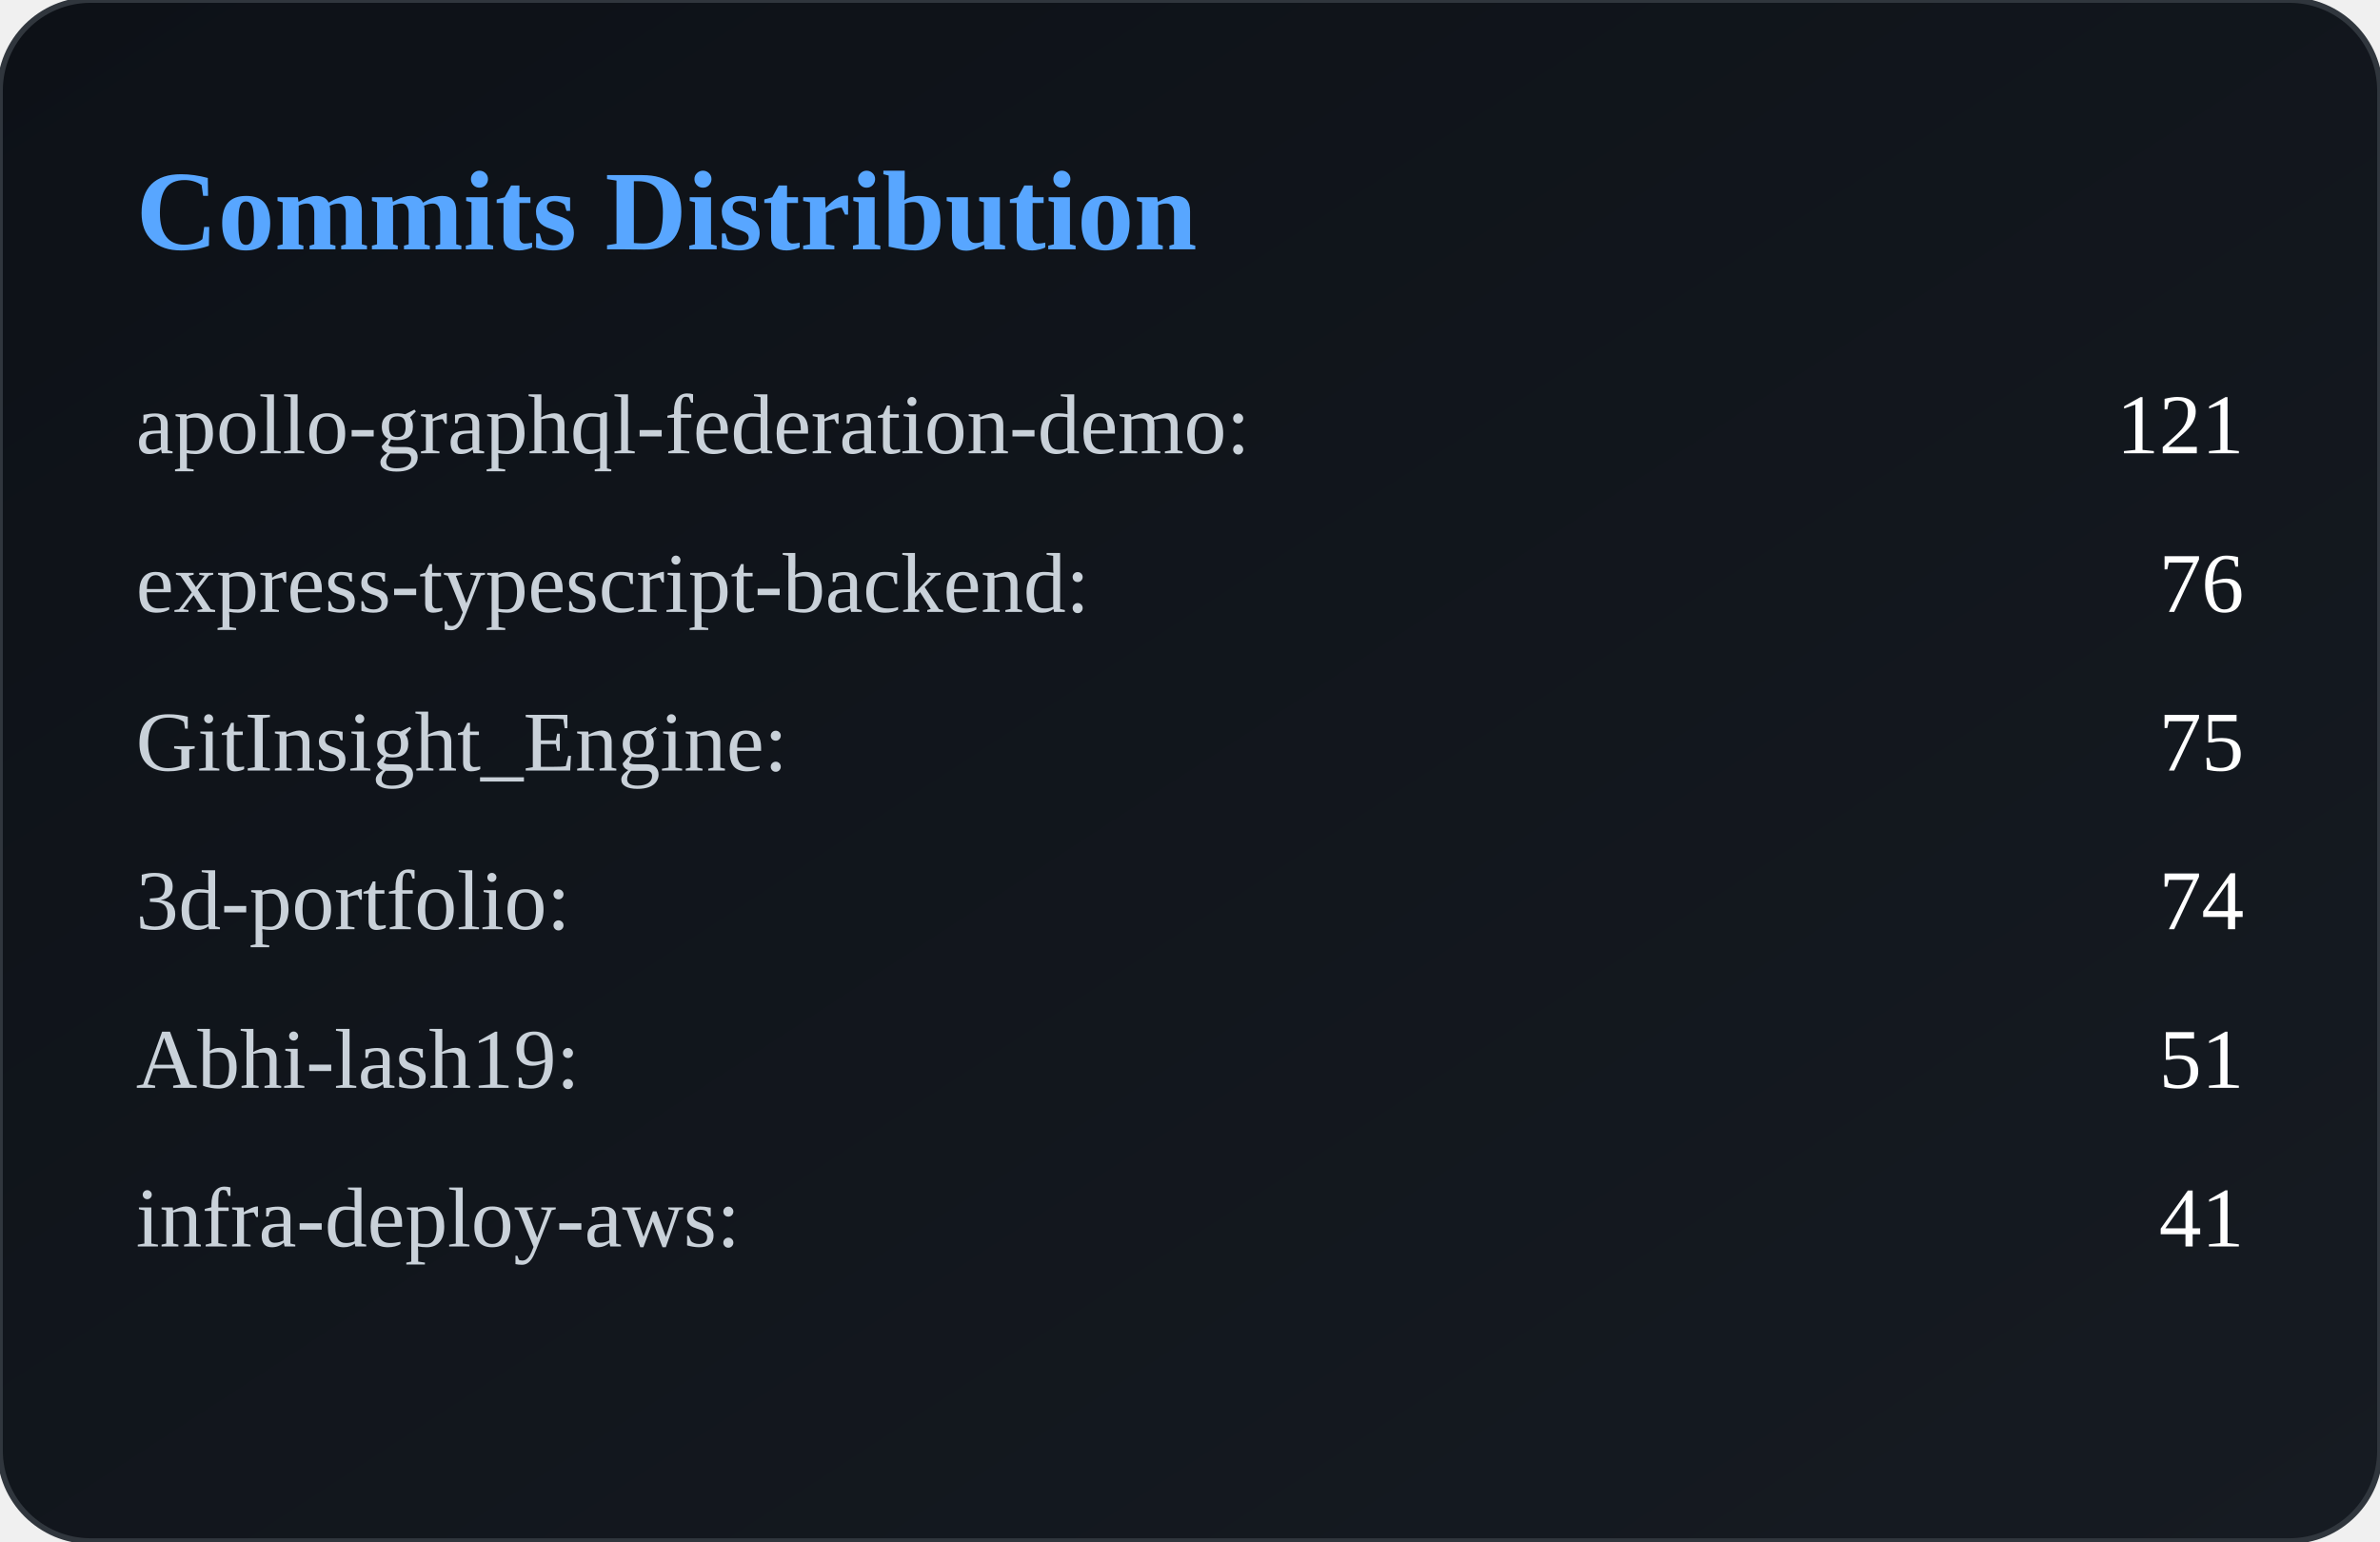
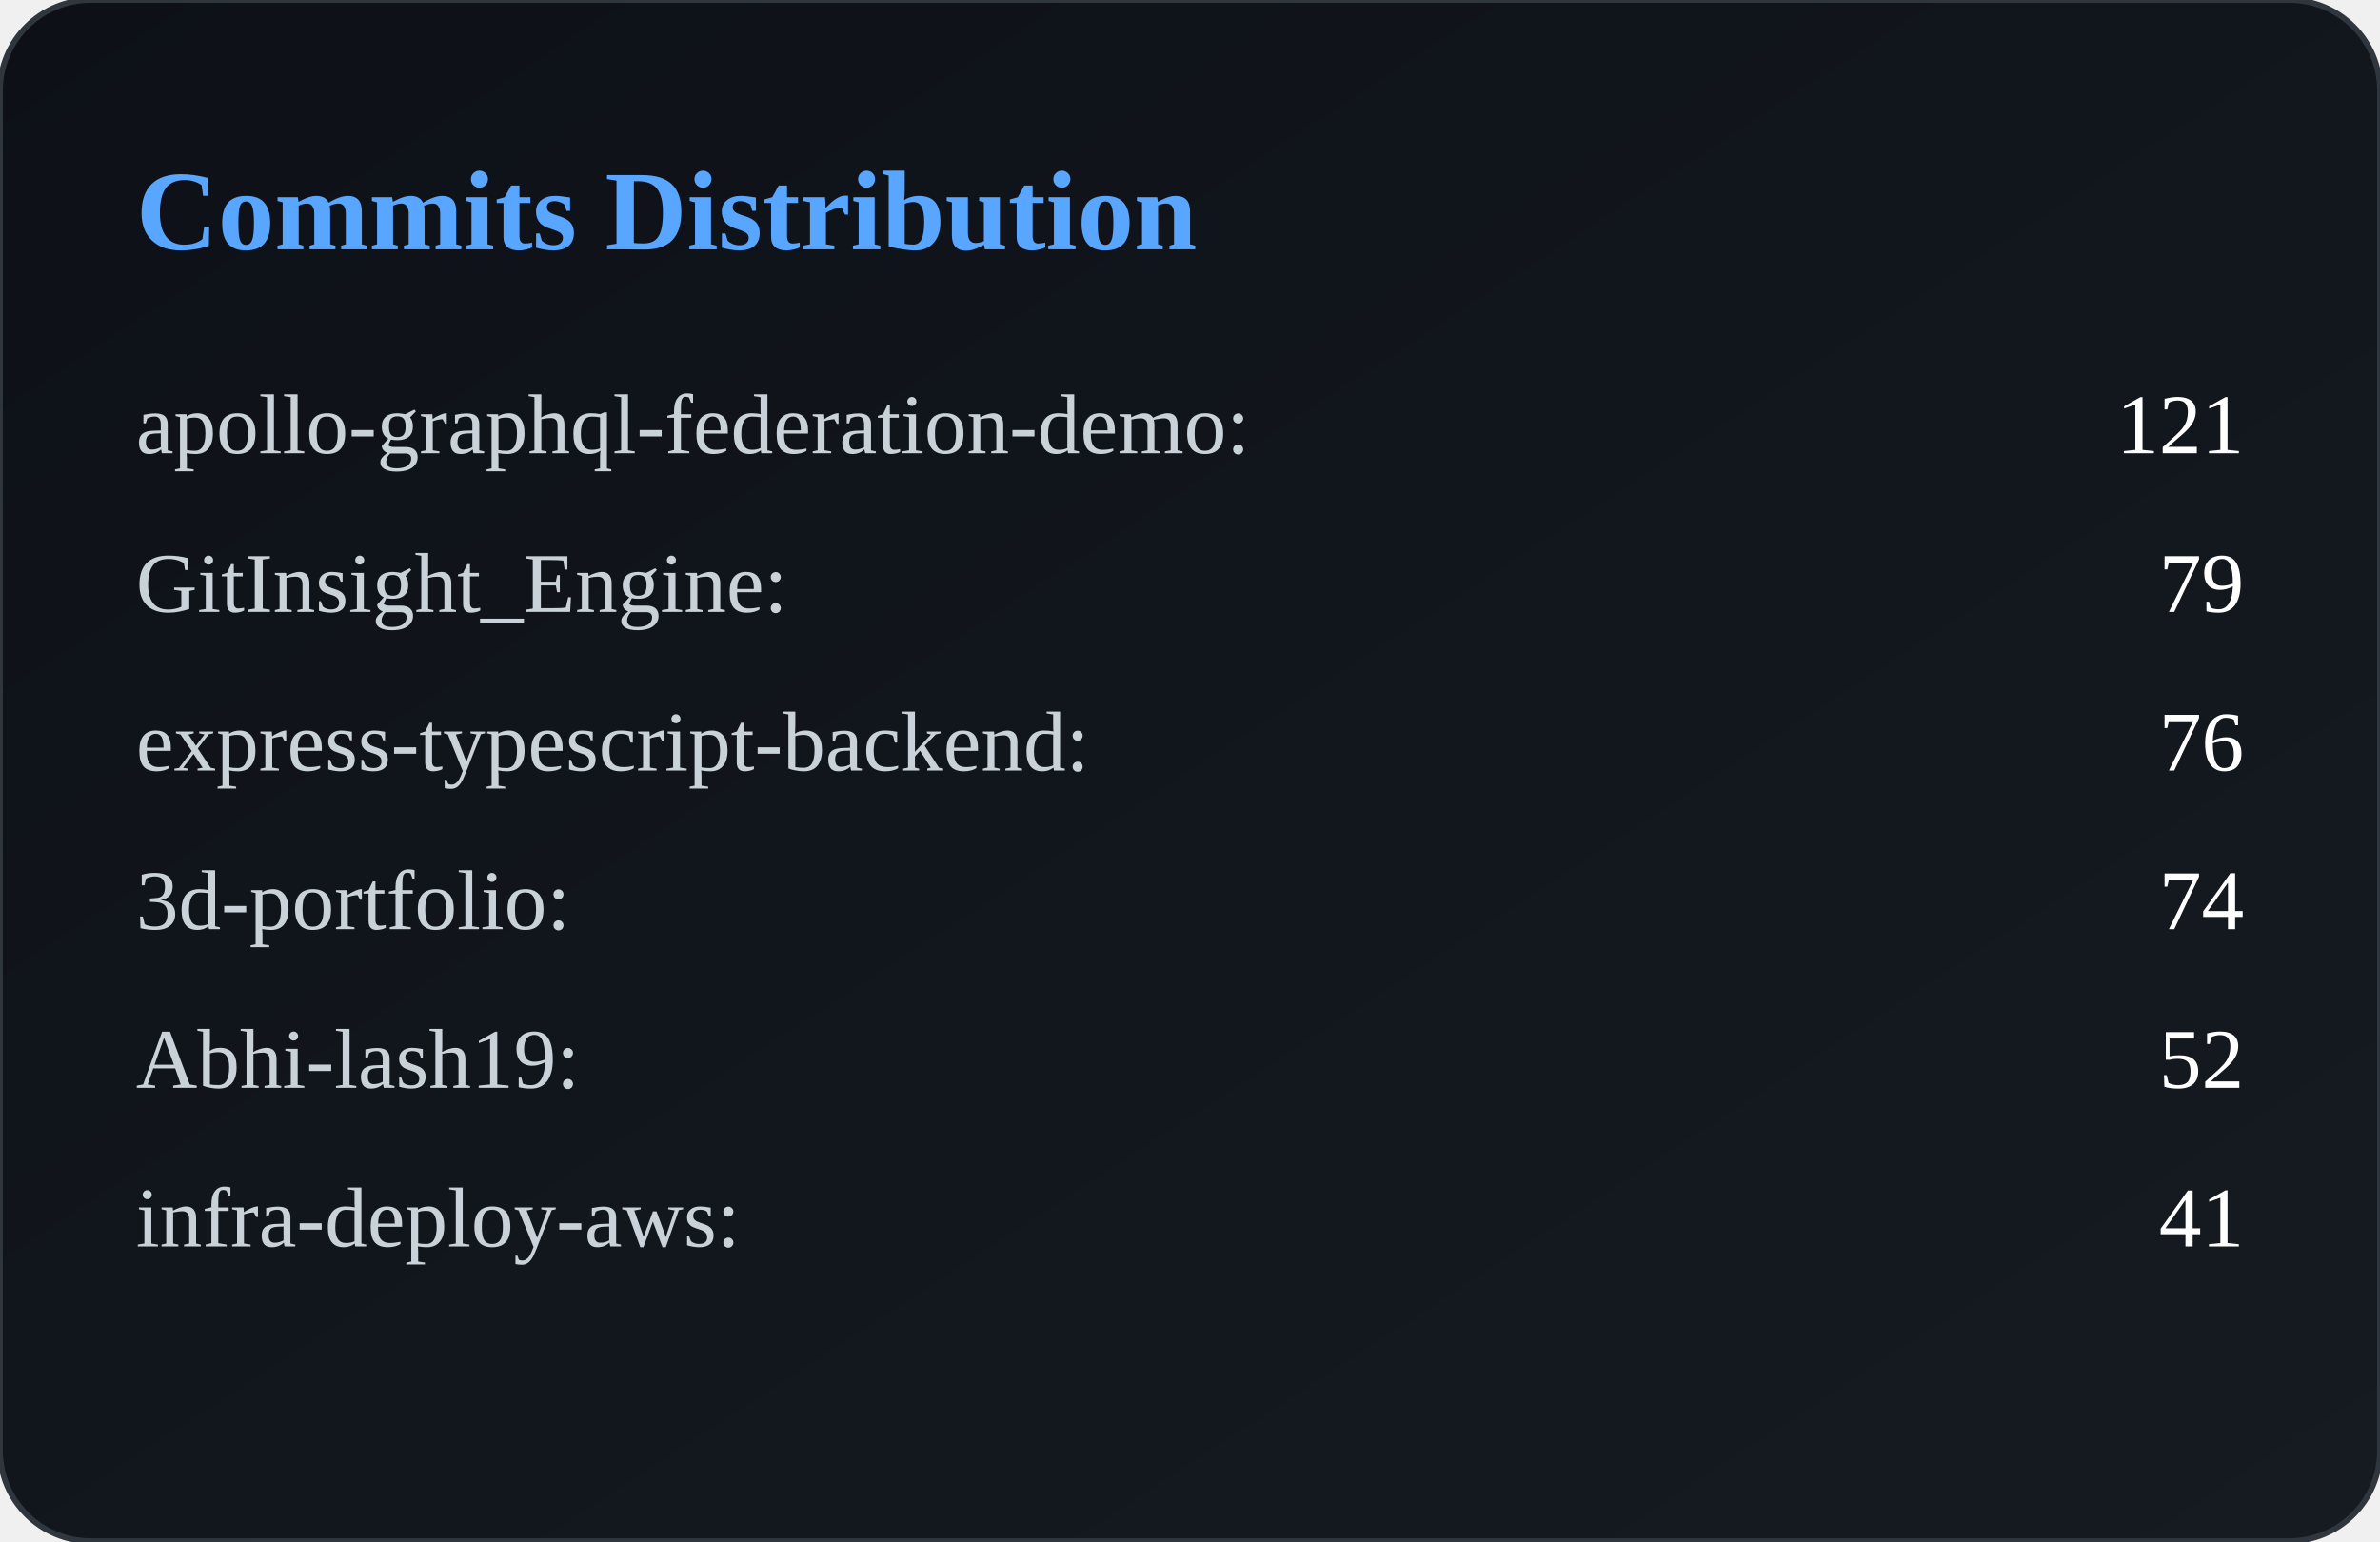
<svg xmlns="http://www.w3.org/2000/svg" width="420" height="272" viewBox="0 0 420 272">
  <defs>
    <linearGradient id="bg" x1="0" y1="0" x2="1" y2="1">
      <stop offset="0%" stop-color="#0d1117" />
      <stop offset="100%" stop-color="#161b22" />
    </linearGradient>
  </defs>
  <rect width="100%" height="100%" rx="16" fill="url(#bg)" stroke="#30363d" />
  <text x="24" y="44" fill="#58a6ff" font-size="20" font-weight="600">
        Commits Distribution
    </text>
  <text x="24" y="80" fill="#c9d1d9" font-size="15">
            apollo-graphql-federation-demo:
        </text>
  <text x="396" y="80" fill="#ffffff" font-size="15" text-anchor="end">
            121
        </text>
  <text x="24" y="108" fill="#c9d1d9" font-size="15">
+             GitInsight_Engine:
+         </text>
+   <text x="396" y="108" fill="#ffffff" font-size="15" text-anchor="end">
+             79
+         </text>
+   <text x="24" y="136" fill="#c9d1d9" font-size="15">
            express-typescript-backend:
        </text>
-   <text x="396" y="108" fill="#ffffff" font-size="15" text-anchor="end">
+   <text x="396" y="136" fill="#ffffff" font-size="15" text-anchor="end">
            76
-         </text>
-   <text x="24" y="136" fill="#c9d1d9" font-size="15">
-             GitInsight_Engine:
-         </text>
-   <text x="396" y="136" fill="#ffffff" font-size="15" text-anchor="end">
-             75
        </text>
  <text x="24" y="164" fill="#c9d1d9" font-size="15">
            3d-portfolio:
        </text>
  <text x="396" y="164" fill="#ffffff" font-size="15" text-anchor="end">
            74
        </text>
  <text x="24" y="192" fill="#c9d1d9" font-size="15">
            Abhi-lash19:
        </text>
  <text x="396" y="192" fill="#ffffff" font-size="15" text-anchor="end">
-             51
+             52
        </text>
  <text x="24" y="220" fill="#c9d1d9" font-size="15">
            infra-deploy-aws:
        </text>
  <text x="396" y="220" fill="#ffffff" font-size="15" text-anchor="end">
            41
        </text>
</svg>
